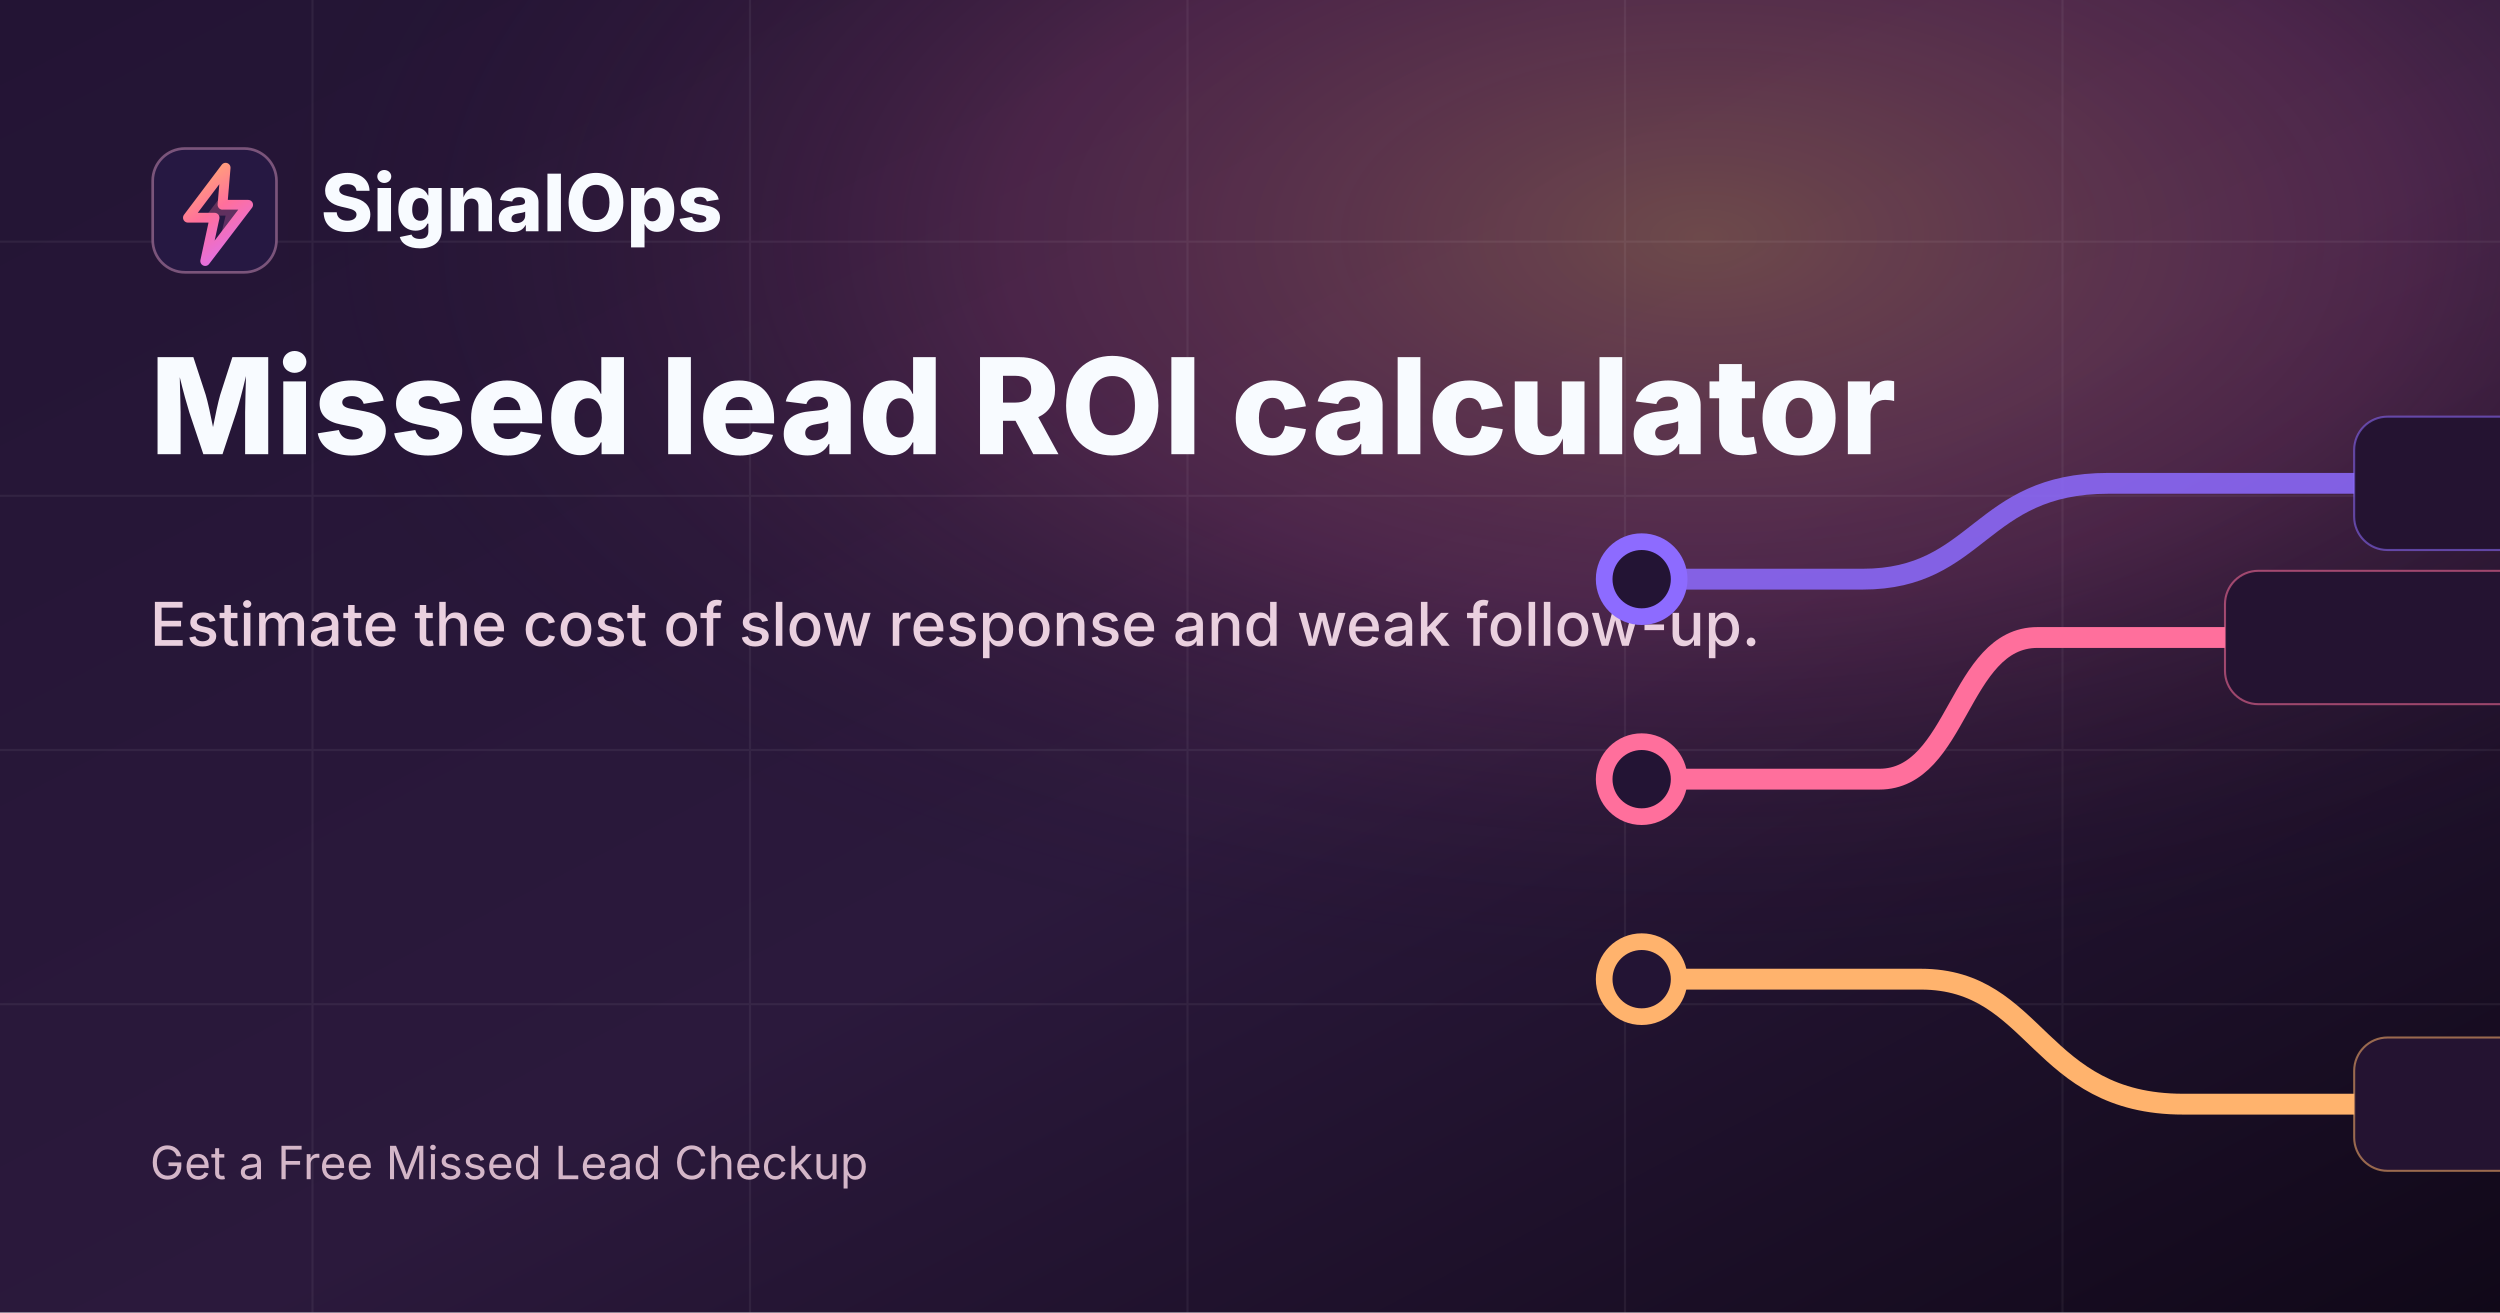
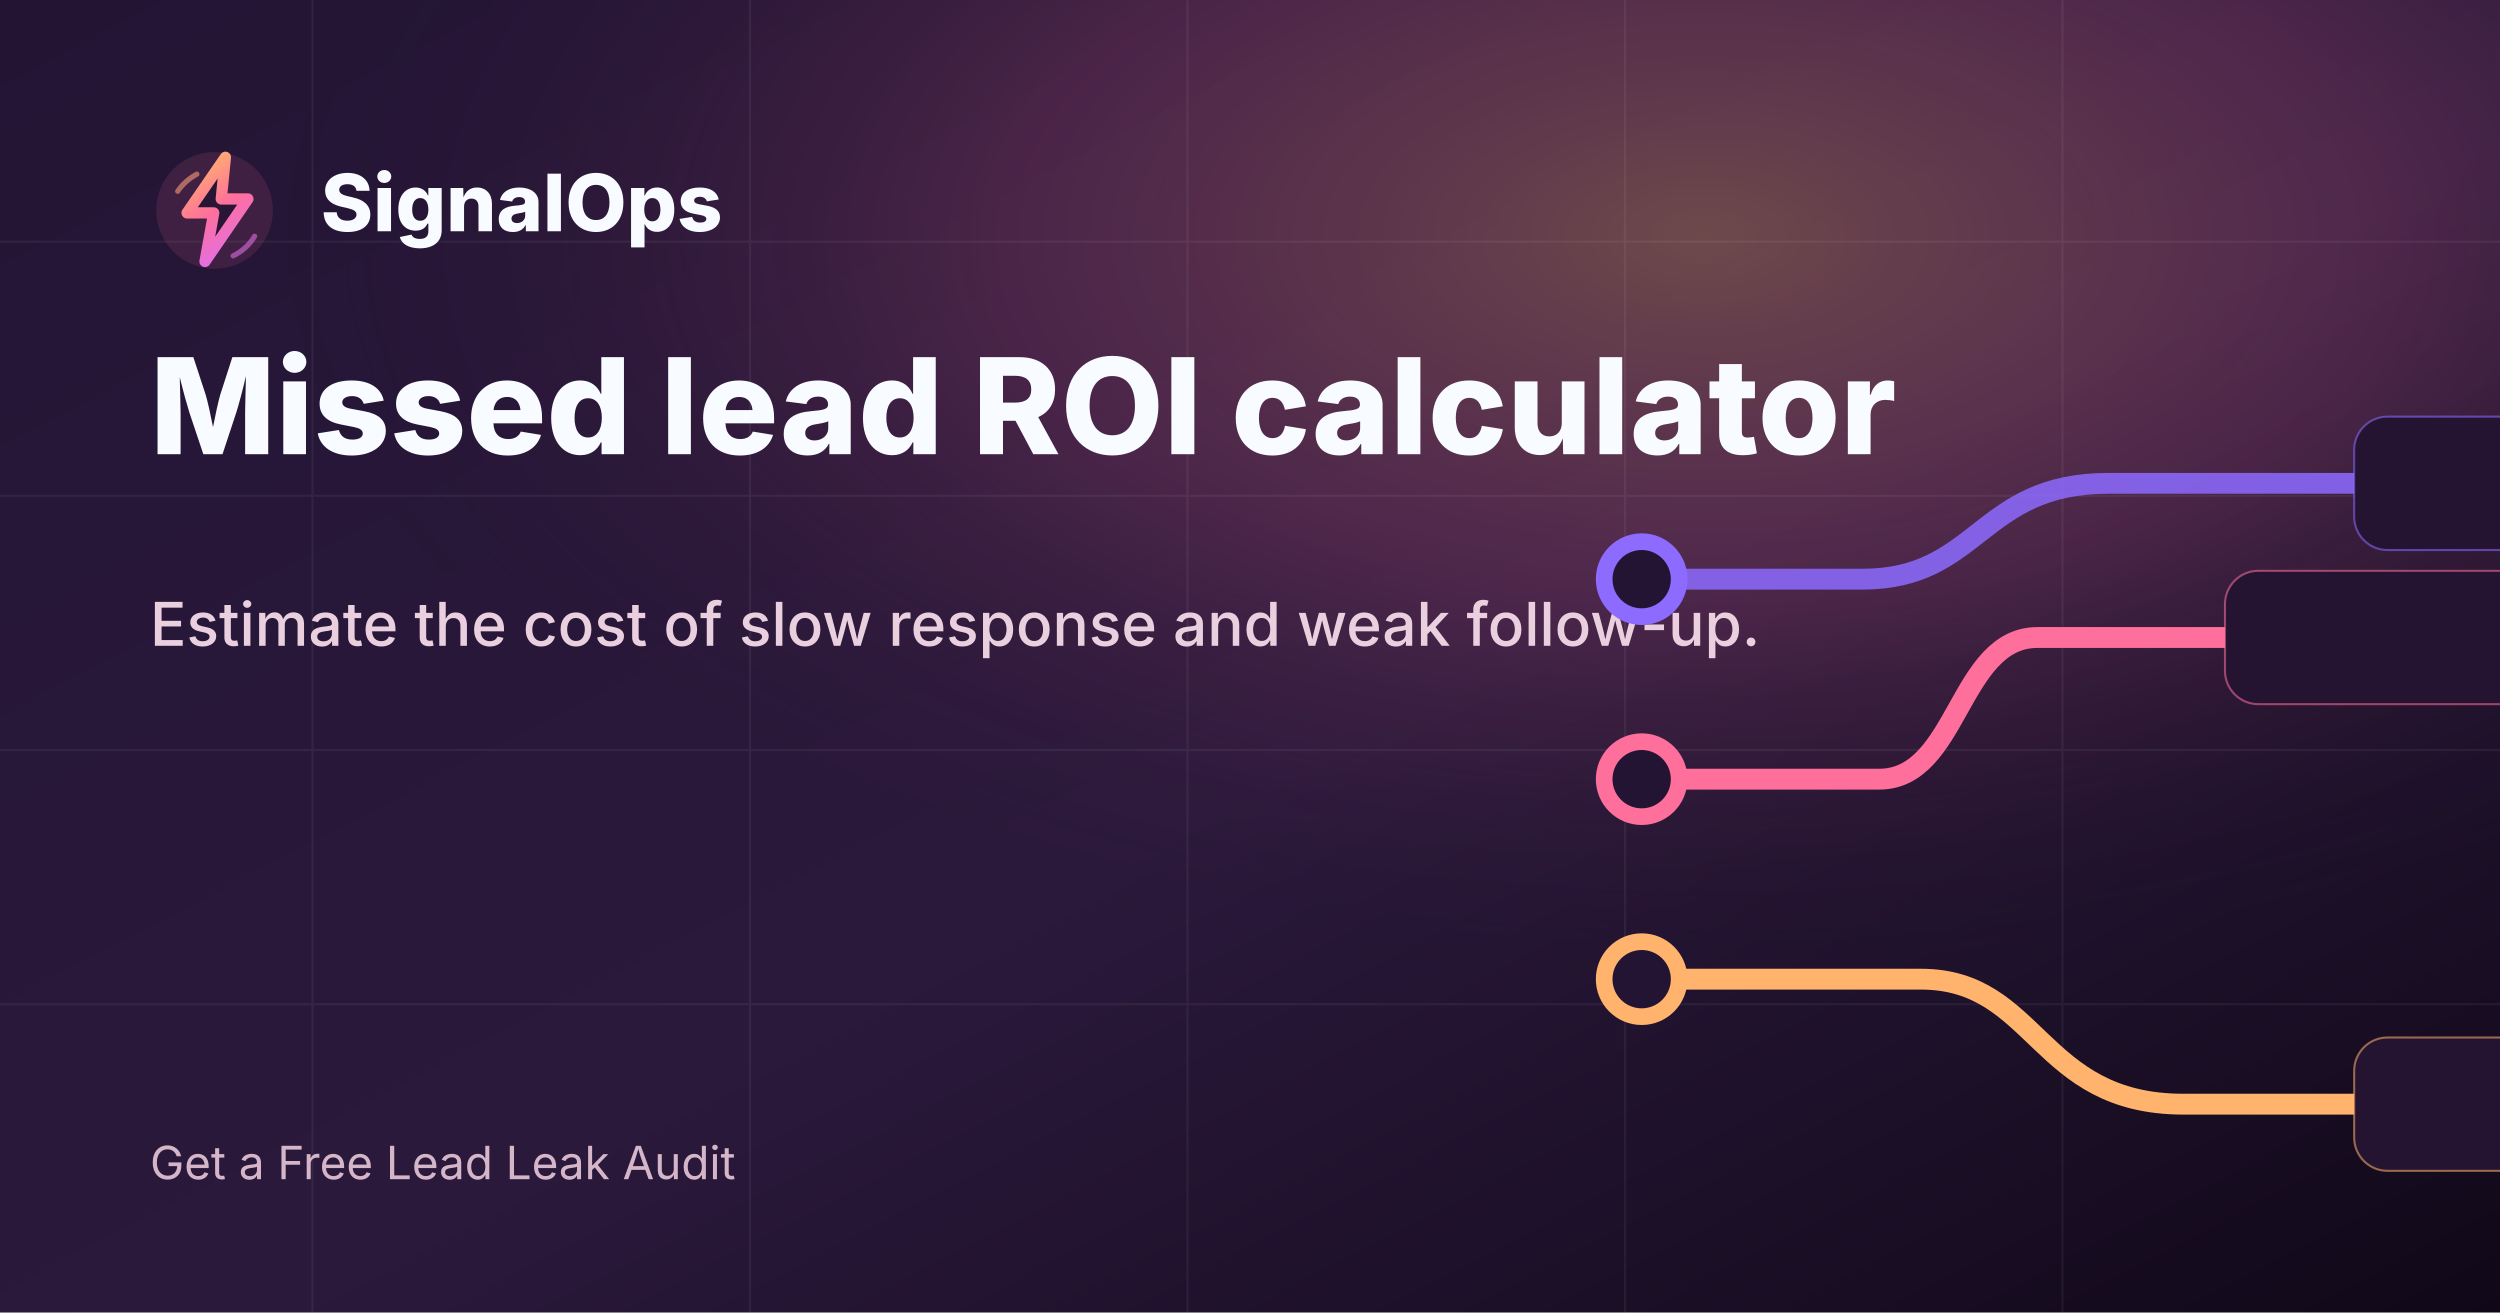
<svg xmlns="http://www.w3.org/2000/svg" width="1200" height="630" viewBox="0 0 1200 630" role="img" aria-labelledby="title desc">
  <defs>
    <linearGradient id="bg" x1="0" y1="0" x2="1" y2="1">
      <stop offset="0" stop-color="#231434" />
      <stop offset="0.55" stop-color="#2b193c" />
      <stop offset="1" stop-color="#100818" />
    </linearGradient>
    <radialGradient id="glow" cx="68%" cy="18%" r="58%">
      <stop offset="0" stop-color="#ffb36d" stop-opacity="0.32" />
      <stop offset="0.48" stop-color="#ff6f9c" stop-opacity="0.16" />
      <stop offset="1" stop-color="#100818" stop-opacity="0" />
    </radialGradient>
    <linearGradient id="boltLogo" x1="18" y1="10" x2="48" y2="56" gradientUnits="userSpaceOnUse">
      <stop stop-color="#ffb36d" />
      <stop offset="0.45" stop-color="#ff6f9c" />
      <stop offset="1" stop-color="#d770ff" />
    </linearGradient>
  </defs>
  <rect width="1200" height="630" fill="url(#bg)" />
  <rect width="1200" height="630" fill="url(#glow)" />
  <path d="M0 116H1200M0 238H1200M0 360H1200M0 482H1200M150 0V630M360 0V630M570 0V630M780 0V630M990 0V630" stroke="#ffffff" stroke-opacity="0.055" />
  <g transform="translate(72 70)">
-     <rect x="1.29" y="1.29" width="59.42" height="59.42" rx="15.5" fill="#261842" stroke="#9c6c93" stroke-opacity="0.72" stroke-width="1.29" />
-     <path d="M36.3 10.5 18.2 34.5H31l-4.5 20.8 20.6-27H34.8l1.5-17.8Z" fill="none" stroke="url(#boltLogo)" stroke-width="4.7" stroke-linejoin="round" />
-     <path d="M38 19 27 33.5h9.3l-3 12.5 10.4-15.5h-9L38 19Z" fill="url(#boltLogo)" opacity="0.28" />
+     <circle cx="31" cy="31" r="28" fill="#ff6f9c" fill-opacity="0.12" />
+     <path d="M36.2 5.5 17.8 32.2h12.8l-4.2 23.3 20.6-30H34.2l2-20Z" fill="#18102d" fill-opacity="0.55" />
+     <path d="M36.2 5.5 17.8 32.2h12.8l-4.2 23.3 20.6-30H34.2l2-20Z" fill="none" stroke="url(#boltLogo)" stroke-width="5.4" stroke-linejoin="round" />
+     <path d="M22.5 13.6c-3.7 2-6.9 4.8-9.2 8.2M50.2 43.4c-2.4 4.1-6 7.3-10.3 9.4" stroke="url(#boltLogo)" stroke-width="2.5" stroke-linecap="round" opacity="0.58" />
    <text x="82" y="41" fill="#F8FBFF" font-family="Inter, Segoe UI, Arial, sans-serif" font-size="38" font-weight="760">SignalOps</text>
  </g>
  <g transform="translate(72 218)">
    <text fill="#F8FBFF" font-family="Inter, Segoe UI, Arial, sans-serif" font-size="64" font-weight="780">
      <tspan x="0" y="0">Missed lead ROI calculator</tspan>
    </text>
    <text x="0" y="92" fill="#ead0df" font-family="Inter, Segoe UI, Arial, sans-serif" font-size="29" font-weight="520">Estimate the cost of slow response and weak follow-up.</text>
  </g>
  <g transform="translate(762 178)" fill="none" stroke-linecap="round" stroke-linejoin="round">
    <path d="M26 196H140C178 196 178 128 216 128H306" stroke="#ff6f9c" stroke-width="10" />
    <path d="M26 292H160C216 292 216 352 286 352H368" stroke="#ffb36d" stroke-width="10" />
    <path d="M26 100H132C188 100 188 54 250 54H368" stroke="#8d6bff" stroke-width="10" opacity="0.85" />
    <circle cx="26" cy="100" r="18" fill="#231434" stroke="#8d6bff" stroke-width="8" />
    <circle cx="26" cy="196" r="18" fill="#231434" stroke="#ff6f9c" stroke-width="8" />
    <circle cx="26" cy="292" r="18" fill="#231434" stroke="#ffb36d" stroke-width="8" />
    <rect x="368" y="22" width="190" height="64" rx="16" fill="#241331" stroke="#8d6bff" stroke-opacity="0.55" />
    <rect x="306" y="96" width="252" height="64" rx="16" fill="#241331" stroke="#ff6f9c" stroke-opacity="0.55" />
    <rect x="368" y="320" width="190" height="64" rx="16" fill="#241331" stroke="#ffb36d" stroke-opacity="0.55" />
  </g>
-   <text x="72" y="566" fill="#d4b6c8" font-family="Inter, Segoe UI, Arial, sans-serif" font-size="22">Get a Free Missed Lead Checkup</text>
+   <text x="72" y="566" fill="#d4b6c8" font-family="Inter, Segoe UI, Arial, sans-serif" font-size="22">Get a Free Lead Leak Audit</text>
</svg>
